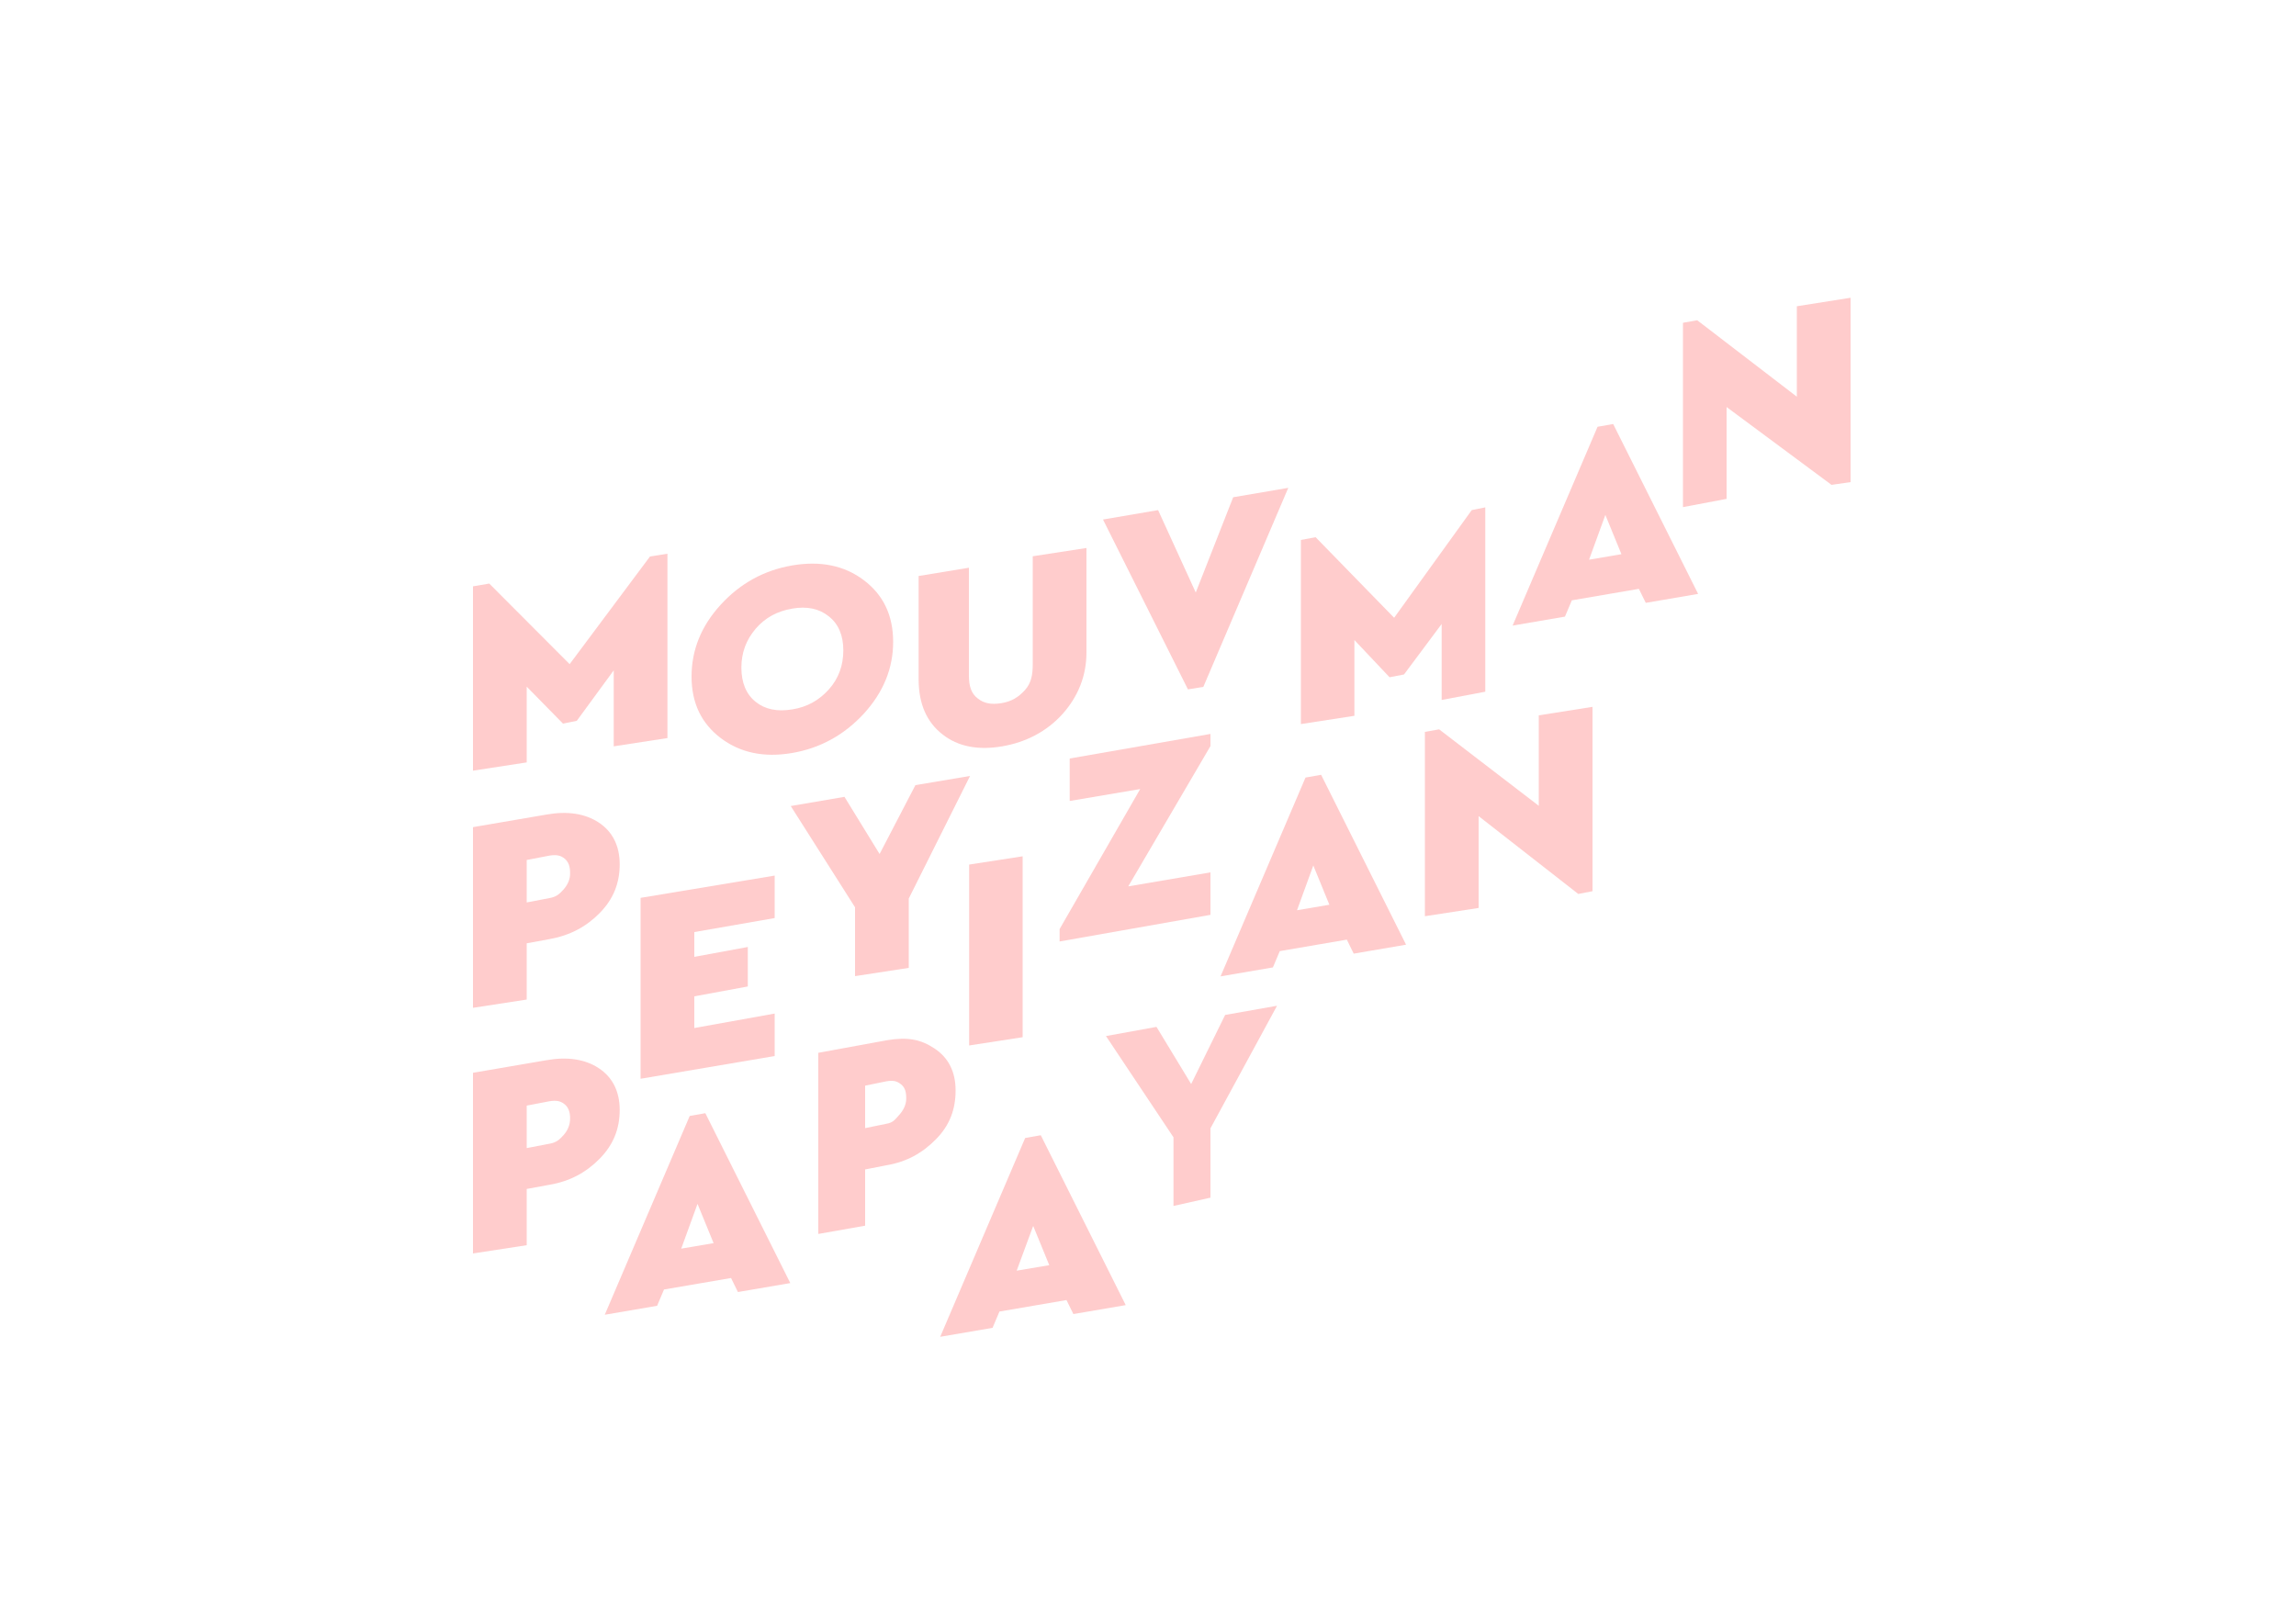
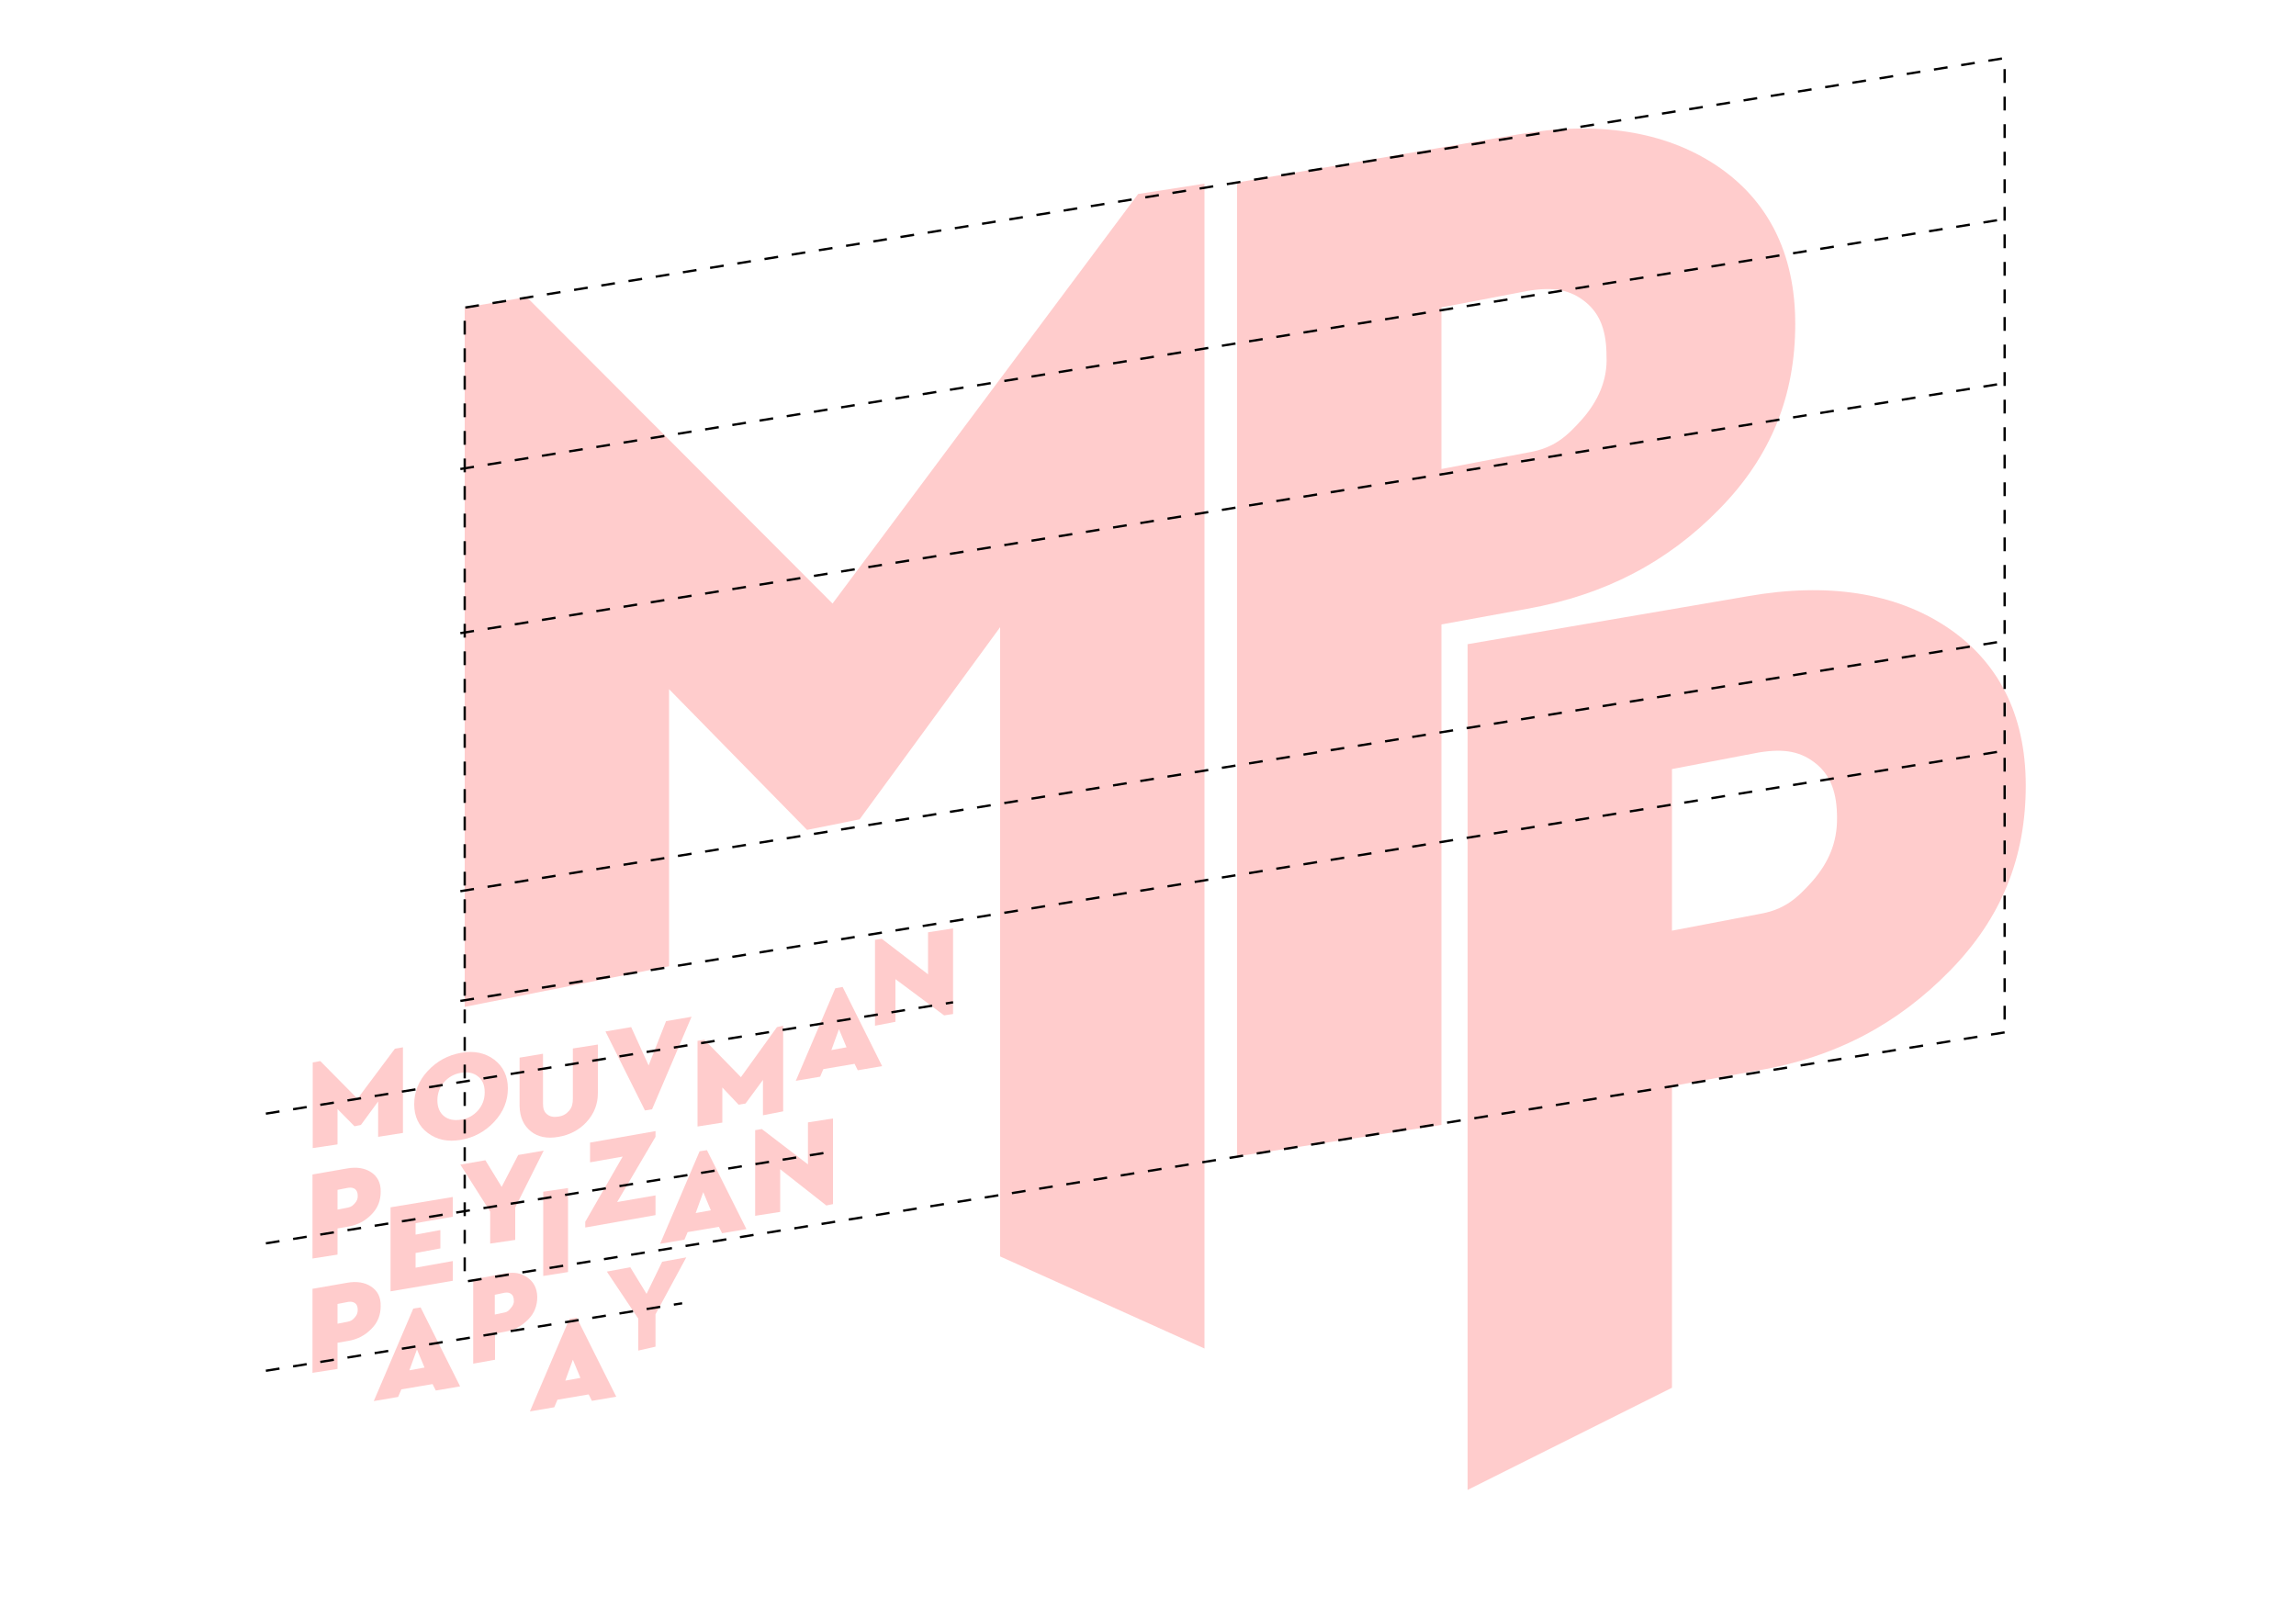
- <svg xmlns="http://www.w3.org/2000/svg" version="1.1" x="0px" y="0px" fill="rgba(255,0,0,.2)" viewBox="-6 -6 1000 700" enable-background="new 0 0 1000 700" xml:space="preserve">
-   <g id="mpp">
-     <path d="M254.8,459.3c-5.9-3.9-13.6-5.1-22.7-3.5l-32.1,5.5V540l23.4-3.6v-24.5l9.8-1.8c9-1.5,16.1-5.4,22-11.4   c6-6.1,8.7-13.1,8.7-21.2C263.9,469.3,260.7,463.2,254.8,459.3z M239.5,488.4c-1.8,2-3.2,3.3-6.2,3.8l-9.9,1.9v-18.5l9.9-1.9   c3-0.5,4.9-0.1,6.6,1.3s2.4,3.4,2.4,6.2S241.3,486.3,239.5,488.4z" />
-     <path d="M294.4,480.1l-37,86.6l22.8-3.9l3-7.1l29.2-5l3,6.1l22.8-3.9l-37-74L294.4,480.1z M290.7,537.9l7.1-19.5l7,17.1   L290.7,537.9z" />
-     <path d="M401,450.7c-5.9-3.9-11.5-5.1-20.6-3.6l-30,5.5v78.9l20.4-3.6v-24.5l9.2-1.8c9-1.5,15.8-5.4,21.7-11.4   c6-6.1,8.5-13.1,8.5-21.2C410.2,460.6,406.9,454.6,401,450.7z M385.6,479.7c-1.8,2-2.6,3.3-5.5,3.8l-9.3,1.9v-18.5l9.3-1.9   c3-0.5,4.5-0.1,6.3,1.3c1.8,1.4,2.3,3.4,2.3,6.2C388.7,475.3,387.4,477.7,385.6,479.7z" />
-     <path d="M440.5,489.7l-37,86.6l22.8-3.9l3-7.1l29.2-5l3,6.1l22.8-3.9l-37-74L440.5,489.7z M436.8,547.5L444,528l7,17.1L436.8,547.5   z" />
-     <polygon points="512.8,466.2 497.7,441.3 475.7,445.3 505.1,489.4 505.1,519.3 521.2,515.7 521.2,485.5 550.2,432.1 527.6,436.1   " />
+ <svg xmlns="http://www.w3.org/2000/svg" version="1.1" x="0px" y="0px" viewBox="-6 -6 1000 700" enable-background="new 0 0 1000 700" xml:space="preserve">
+   <g id="Calque_4">
+ </g>
+   <g id="Calque_1">
+     <g id="mpp" opacity="0.2">
+       <path fill="#FF0000" d="M155.6,554.4c-2.7-1.8-6.3-2.4-10.6-1.6l-14.9,2.6v36.6l10.9-1.7v-11.4l4.6-0.8c4.2-0.7,7.5-2.5,10.2-5.3    c2.8-2.8,4-6.1,4-9.9C159.9,559,158.4,556.2,155.6,554.4z M148.5,567.9c-0.8,0.9-1.5,1.5-2.9,1.8l-4.6,0.9v-8.6l4.6-0.9    c1.4-0.2,2.3,0,3.1,0.6s1.1,1.6,1.1,2.9S149.4,566.9,148.5,567.9z" />
+       <path fill="#FF0000" d="M174,564l-17.2,40.3l10.6-1.8l1.4-3.3l13.6-2.3l1.4,2.8l10.6-1.8l-17.2-34.4L174,564z M172.3,590.9    l3.3-9.1l3.3,7.9L172.3,590.9z" />
+       <path fill="#FF0000" d="M223.6,550.4c-2.7-1.8-5.3-2.4-9.6-1.7l-13.9,2.6v36.7l9.5-1.7v-11.4l4.3-0.8c4.2-0.7,7.3-2.5,10.1-5.3    c2.8-2.8,4-6.1,4-9.9C227.9,555,226.3,552.2,223.6,550.4z M216.4,563.9c-0.8,0.9-1.2,1.5-2.6,1.8l-4.3,0.9v-8.6l4.3-0.9    c1.4-0.2,2.1,0,2.9,0.6s1.1,1.6,1.1,2.9C217.9,561.8,217.3,562.9,216.4,563.9z" />
+       <path fill="#FF0000" d="M242,568.5l-17.2,40.3l10.6-1.8l1.4-3.3l13.6-2.3l1.4,2.8l10.6-1.8l-17.2-34.4L242,568.5z M240.2,595.4    l3.3-9.1l3.3,7.9L240.2,595.4z" />
+       <polygon fill="#FF0000" points="275.6,557.6 268.5,546 258.3,547.9 272,568.4 272,582.3 279.5,580.6 279.5,566.5 292.9,541.7    282.4,543.6   " />
+     </g>
+     <g id="Calque_3" opacity="0.2">
+       <path fill="#FF0000" d="M155.6,504.6c-2.7-1.8-6.3-2.4-10.6-1.6l-14.9,2.6v36.6l10.9-1.7v-11.4l4.6-0.8c4.2-0.7,7.5-2.5,10.2-5.3    c2.8-2.8,4-6.1,4-9.9C159.9,509.3,158.4,506.4,155.6,504.6z M148.5,518.2c-0.8,0.9-1.5,1.5-2.9,1.8l-4.6,0.9v-8.6l4.6-0.9    c1.4-0.2,2.3,0,3.1,0.6c0.8,0.7,1.1,1.6,1.1,2.9C149.9,516.1,149.4,517.2,148.5,518.2z" />
+       <polygon fill="#FF0000" points="191.2,524 191.2,515.4 164.1,519.9 164.1,556.5 191.2,551.9 191.2,543.3 175,546.2 175,539.8    185.8,537.8 185.8,529.8 175,531.8 175,526.8   " />
+       <polygon fill="#FF0000" points="205.4,499.4 194.5,501.3 207.5,521.8 207.5,535.7 218.4,534.1 218.4,520 230.8,495.2 219.7,497.1    212.5,511   " />
+       <polygon fill="#FF0000" points="230.6,549.8 241.4,548.1 241.4,511.5 230.6,513.1   " />
+       <polygon fill="#FF0000" points="279.5,486.7 251,491.7 251,500.3 265.2,497.8 248.9,526.2 248.9,528.7 279.5,523.3 279.5,514.7    262.8,517.6 279.5,489.2   " />
+       <path fill="#FF0000" d="M298.7,495.5l-17.2,40.3l10.6-1.8l1.4-3.3l13.6-2.3l1.4,2.8l10.6-1.8L301.9,495L298.7,495.5z M297,522.4    l3.3-9.1l3.3,7.9L297,522.4z" />
+       <polygon fill="#FF0000" points="345.9,501.2 325.8,485.8 322.9,486.3 322.9,523.6 333.8,521.9 333.8,503.3 353.9,519.1    356.8,518.5 356.8,481.2 345.9,482.9   " />
+     </g>
+     <g opacity="0.2">
+       <polygon fill="#FF0000" points="141,477.1 148.4,484.6 151.2,484 158.7,473.8 158.7,489.2 169.5,487.5 169.5,450.2 166,450.8    149.7,472.6 133.5,456.2 130.2,456.8 130.2,494.1 141,492.5   " />
+       <path fill="#FF0000" d="M180.3,487.5c4,3,8.7,4,14.5,3c5.7-1,10.5-3.6,14.5-7.9c4-4.3,5.9-9.2,5.9-14.5s-2-9.5-5.9-12.5    c-4-3-8.8-4-14.5-3c-5.7,1-10.5,3.6-14.5,7.9s-5.9,9.2-5.9,14.5S176.4,484.6,180.3,487.5z M187.4,465.4c1.9-2.2,4.4-3.6,7.4-4.1    c3-0.5,5.4,0,7.4,1.6c2,1.5,2.9,3.9,2.9,6.9c0,3.1-1,5.7-2.9,7.9c-2,2.2-4.4,3.6-7.4,4c-3.1,0.5-5.5,0-7.4-1.5s-2.9-3.9-2.9-6.9    C184.5,470.2,185.5,467.6,187.4,465.4z" />
+       <path fill="#FF0000" d="M225.2,486.8c3.1,2.5,7.2,3.3,12.1,2.4c4.8-0.8,9-3,12.2-6.5c3.2-3.5,4.9-7.7,4.9-12.6V449l-10.9,1.7v21.8    c0,2.1-0.3,3.8-1.6,5.3s-2.7,2.3-4.8,2.6s-3.5,0-4.8-1c-1.3-1-1.8-2.5-1.8-4.6V453l-10.2,1.7v21.1    C220.4,480.7,222.1,484.3,225.2,486.8z" />
+       <polygon fill="#FF0000" points="278,477.2 295.2,436.9 284.1,438.8 276.5,458.1 268.9,441.4 257.7,443.3 274.9,477.7   " />
+       <polygon fill="#FF0000" points="308.6,467.7 315.7,475.2 318.7,474.7 326.3,464.4 326.3,479.8 335.1,478.1 335.1,440.8    332.4,441.4 316.7,463.2 300.8,446.9 297.8,447.4 297.8,484.7 308.6,483   " />
+       <path fill="#FF0000" d="M357.8,424.5l-17.2,40.3l10.6-1.8l1.4-3.3l13.6-2.3l1.4,2.8l10.6-1.8L361,423.9L357.8,424.5z M356.1,451.4    l3.3-9.1l3.3,7.9L356.1,451.4z" />
+       <polygon fill="#FF0000" points="398.2,400.1 398.2,418.4 378,402.9 375.1,403.4 375.1,440.8 384,439.1 384,420.5 405.2,436.3    409.1,435.7 409.1,398.4   " />
+     </g>
+     <path opacity="0.2" fill="#FF0000" d="M841.7,267c-22.4-14.8-51.7-19.4-86.4-13.3l-122.1,20.9V643l89-44.5V467.1l37.3-6.8   c34.2-5.7,61.3-20.5,83.7-43.4c22.8-23.2,33.1-49.8,33.1-80.7C876.3,305.1,864.2,281.9,841.7,267z M783.5,377.7   c-6.8,7.6-12.2,12.6-23.6,14.5l-37.7,7.2V329l37.7-7.2c11.4-1.9,18.6-0.4,25.1,4.9c6.5,5.3,9.1,12.9,9.1,23.6   C794.2,361,790.4,369.7,783.5,377.7z" />
+     <path opacity="0.2" fill="#FF0000" d="M741.3,65.9c-22.4-14.8-51.7-19.4-86.4-13.3L532.8,73.5v424.2l89-13.7V266l37.3-6.8   c34.2-6.1,61.3-20.5,83.7-43.4c22.8-23.2,33.1-49.8,33.1-80.7C775.9,104,763.8,80.8,741.3,65.9z M683.1,176.6   c-6.8,7.6-12.2,12.6-23.6,14.5l-37.7,7.2v-70.4l37.7-7.2c11.4-1.9,18.6-0.4,25.1,4.9c6.5,5.3,9.1,12.9,9.1,23.6   C694.2,159.5,690,168.7,683.1,176.6z" />
+     <polygon opacity="0.2" fill="#FF0000" points="285.4,294.2 345.5,355.5 368.4,350.9 429.6,267.2 429.6,541.3 518.6,581.4 518.6,74   489.7,78.5 356.6,256.9 223.4,123.4 196.4,128 196.4,432.6 285.4,414.9  " />
+     <polygon fill="none" stroke="#000000" stroke-miterlimit="10" stroke-dasharray="6" points="867.1,443.7 196.4,552.3 196.4,128   867.1,19.3  " />
+     <line fill="none" stroke="#000000" stroke-miterlimit="10" stroke-dasharray="6" x1="109.8" y1="479.1" x2="409.1" y2="430.6" />
+     <line fill="none" stroke="#000000" stroke-miterlimit="10" stroke-dasharray="6" x1="194.5" y1="430" x2="867.1" y2="321" />
+     <line fill="none" stroke="#000000" stroke-miterlimit="10" stroke-dasharray="6" x1="194.5" y1="269.8" x2="867.1" y2="160.9" />
+     <line fill="none" stroke="#000000" stroke-miterlimit="10" stroke-dasharray="6" x1="194.5" y1="198.3" x2="867.1" y2="89.4" />
+     <line fill="none" stroke="#000000" stroke-miterlimit="10" stroke-dasharray="6" x1="194.5" y1="382.2" x2="867.1" y2="273.2" />
+     <line fill="none" stroke="#000000" stroke-miterlimit="10" stroke-dasharray="6" x1="109.8" y1="535.6" x2="356.8" y2="495.6" />
+     <line fill="none" stroke="#000000" stroke-miterlimit="10" stroke-dasharray="6" x1="109.8" y1="591.1" x2="291.1" y2="561.7" />
  </g>
-   <g id="Calque_3">
-     <path d="M254.8,352.3c-5.9-3.9-13.6-5.1-22.7-3.5l-32.1,5.5V433l23.4-3.6v-24.5l9.8-1.8c9-1.6,16.1-5.4,22-11.4   c6-6.1,8.7-13.1,8.7-21.2C263.9,362.3,260.7,356.2,254.8,352.3z M239.5,381.4c-1.8,2-3.2,3.3-6.2,3.8l-9.9,1.9v-18.5l9.9-1.9   c3-0.5,4.9-0.1,6.6,1.3s2.4,3.4,2.4,6.2C242.4,376.9,241.3,379.3,239.5,381.4z" />
-     <polygon points="331.4,393.9 331.4,375.4 273,385.1 273,463.9 331.4,454 331.4,435.5 296.4,441.8 296.4,428 319.7,423.7   319.7,406.5 296.4,410.8 296.4,400  " />
-     <polygon points="361.8,341.1 338.4,345.1 366.4,389.2 366.4,419.2 389.8,415.6 389.8,385.4 416.5,332 392.7,336 377.1,366  " />
-     <polygon points="416.1,449.4 439.4,445.8 439.4,367 416.1,370.6  " />
-     <polygon points="521.2,313.7 459.9,324.4 459.9,342.9 490.6,337.7 455.5,398.7 455.5,404.1 521.2,392.5 521.2,374 485.4,380.1   521.2,319  " />
-     <path d="M562.6,332.7l-37,86.6l22.8-3.9l3-7.1l29.2-5l3,6.1l22.8-3.9l-37-74L562.6,332.7z M558.9,390.5l7.1-19.5l7,17.1   L558.9,390.5z" />
-     <polygon points="664.2,345 620.8,311.7 614.6,312.8 614.6,393.1 638,389.5 638,349.5 681.4,383.4 687.6,382.2 687.6,301.9   664.2,305.6  " />
-   </g>
-   <g id="Calque_1">
-     <polygon points="223.4,293.1 239.2,309.2 245.2,308 261.3,286 261.3,319.1 284.7,315.5 284.7,235.2 277.1,236.4 242.1,283.3   207.1,248.2 200,249.4 200,329.7 223.4,326.1  " />
-     <path d="M307.9,315.5c8.5,6.4,18.8,8.6,31.1,6.5c12.2-2.1,22.6-7.8,31.2-17.1c8.5-9.3,12.8-19.7,12.8-31.3   c0-11.6-4.3-20.5-12.8-26.9c-8.5-6.4-18.9-8.5-31.2-6.4c-12.2,2.1-22.6,7.8-31.1,17.1c-8.5,9.3-12.7,19.7-12.7,31.3   S299.5,309.1,307.9,315.5z M323.1,267.9c4.1-4.8,9.4-7.7,16-8.8c6.4-1.1,11.7,0,15.9,3.4c4.2,3.3,6.3,8.3,6.3,14.8   c0,6.6-2.1,12.3-6.3,17c-4.2,4.7-9.5,7.7-15.9,8.7c-6.6,1.1-11.9,0-16-3.3c-4.1-3.3-6.2-8.3-6.2-14.9   C316.9,278.3,319,272.7,323.1,267.9z" />
-     <path d="M404.5,313.9c6.7,5.3,15.5,7,26,5.2c10.4-1.8,19.4-6.5,26.2-14c6.8-7.6,10.5-16.6,10.5-27v-45.4l-23.4,3.6v47   c0,4.5-0.6,8.2-3.4,11.3c-2.8,3.1-5.9,5-10.3,5.7c-4.4,0.7-7.6,0.1-10.3-2.1c-2.8-2.1-3.8-5.4-3.8-9.9v-47l-21.9,3.6v45.4   C394.2,300.8,397.7,308.6,404.5,313.9z" />
-     <polygon points="518.1,293.2 555.1,206.5 531.1,210.6 514.8,252.1 498.4,216.2 474.4,220.3 511.4,294.3  " />
-     <polygon points="583.9,272.8 599.2,289 605.5,287.8 621.9,265.8 621.9,298.9 640.9,295.3 640.9,215 635,216.2 601.2,263.1 567,228   560.6,229.2 560.6,309.4 583.9,305.8  " />
-     <path d="M689.8,179.9l-37,86.6l22.8-3.9l3-7.1l29.2-5l3,6.1l22.8-3.9l-37-74L689.8,179.9z M686.1,237.8l7.1-19.5l7,17.1   L686.1,237.8z" />
-     <polygon points="776.6,127.4 776.6,166.8 733.2,133.5 727,134.6 727,214.9 746,211.3 746,171.3 791.7,205.2 800,204 800,123.7  " />
-   </g>
+   <g id="Calque_2">
+ </g>
+   <g id="Calque_3_1_">
+ </g>
</svg>
